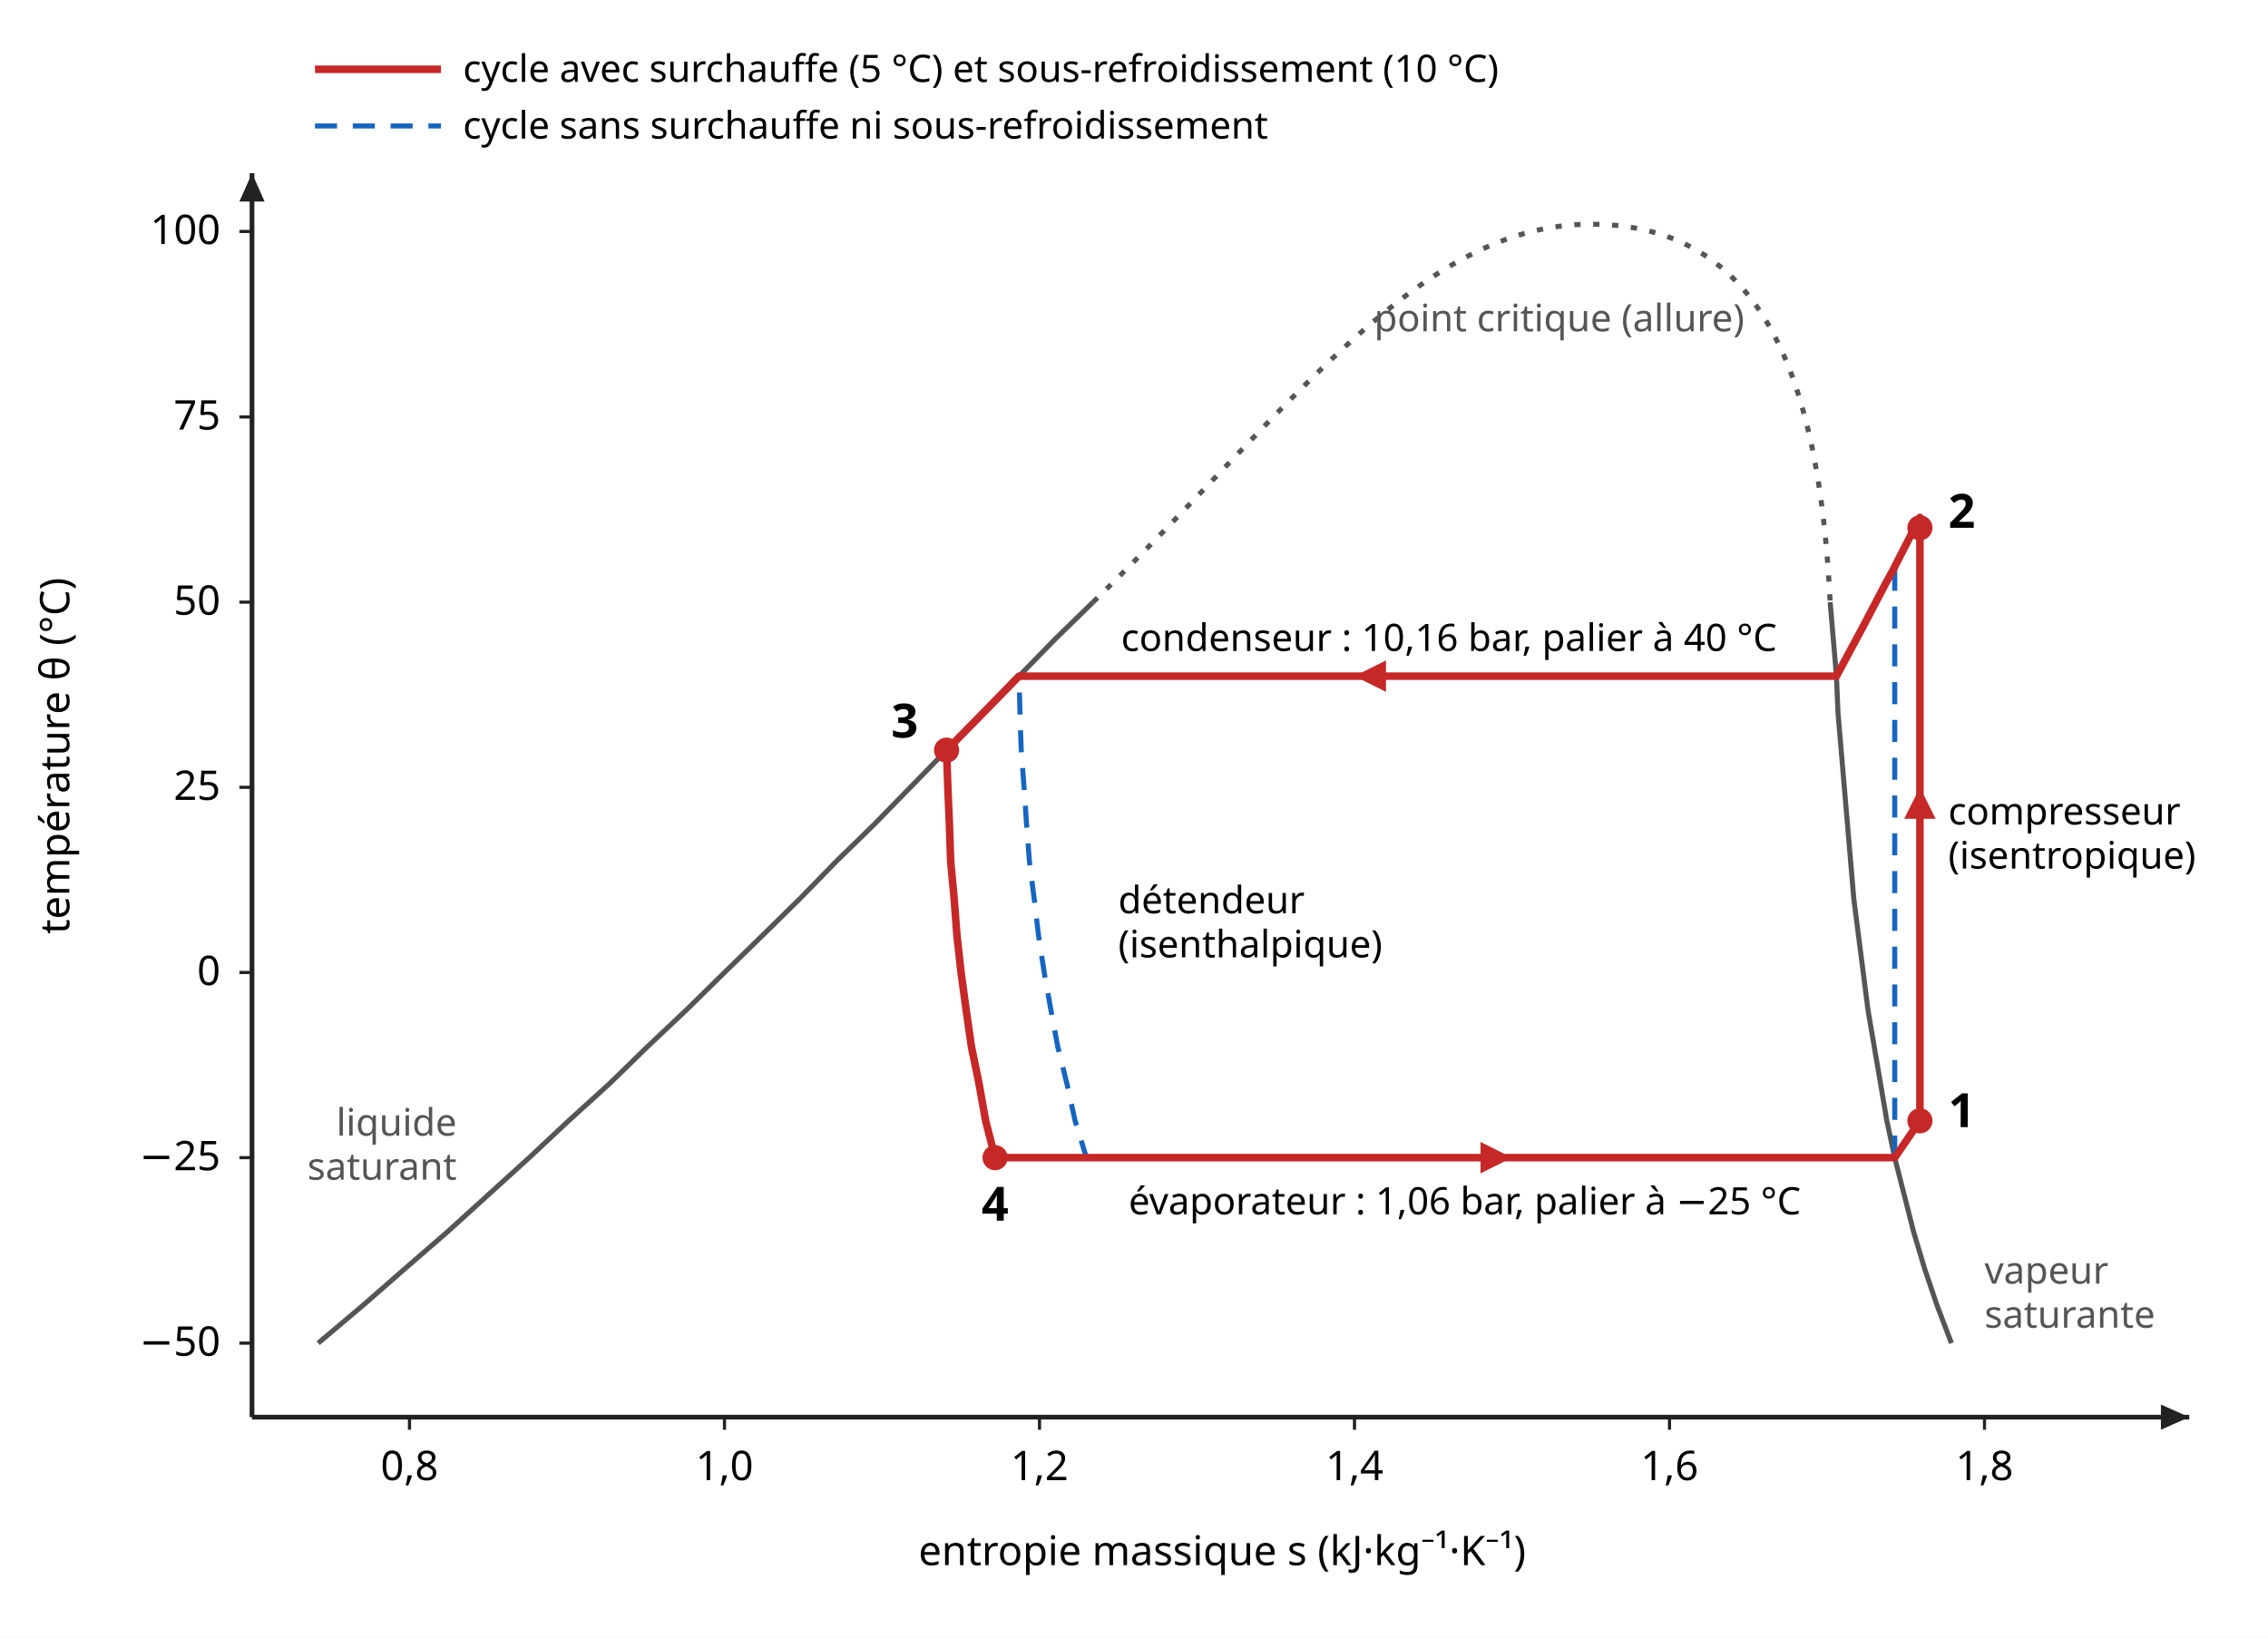
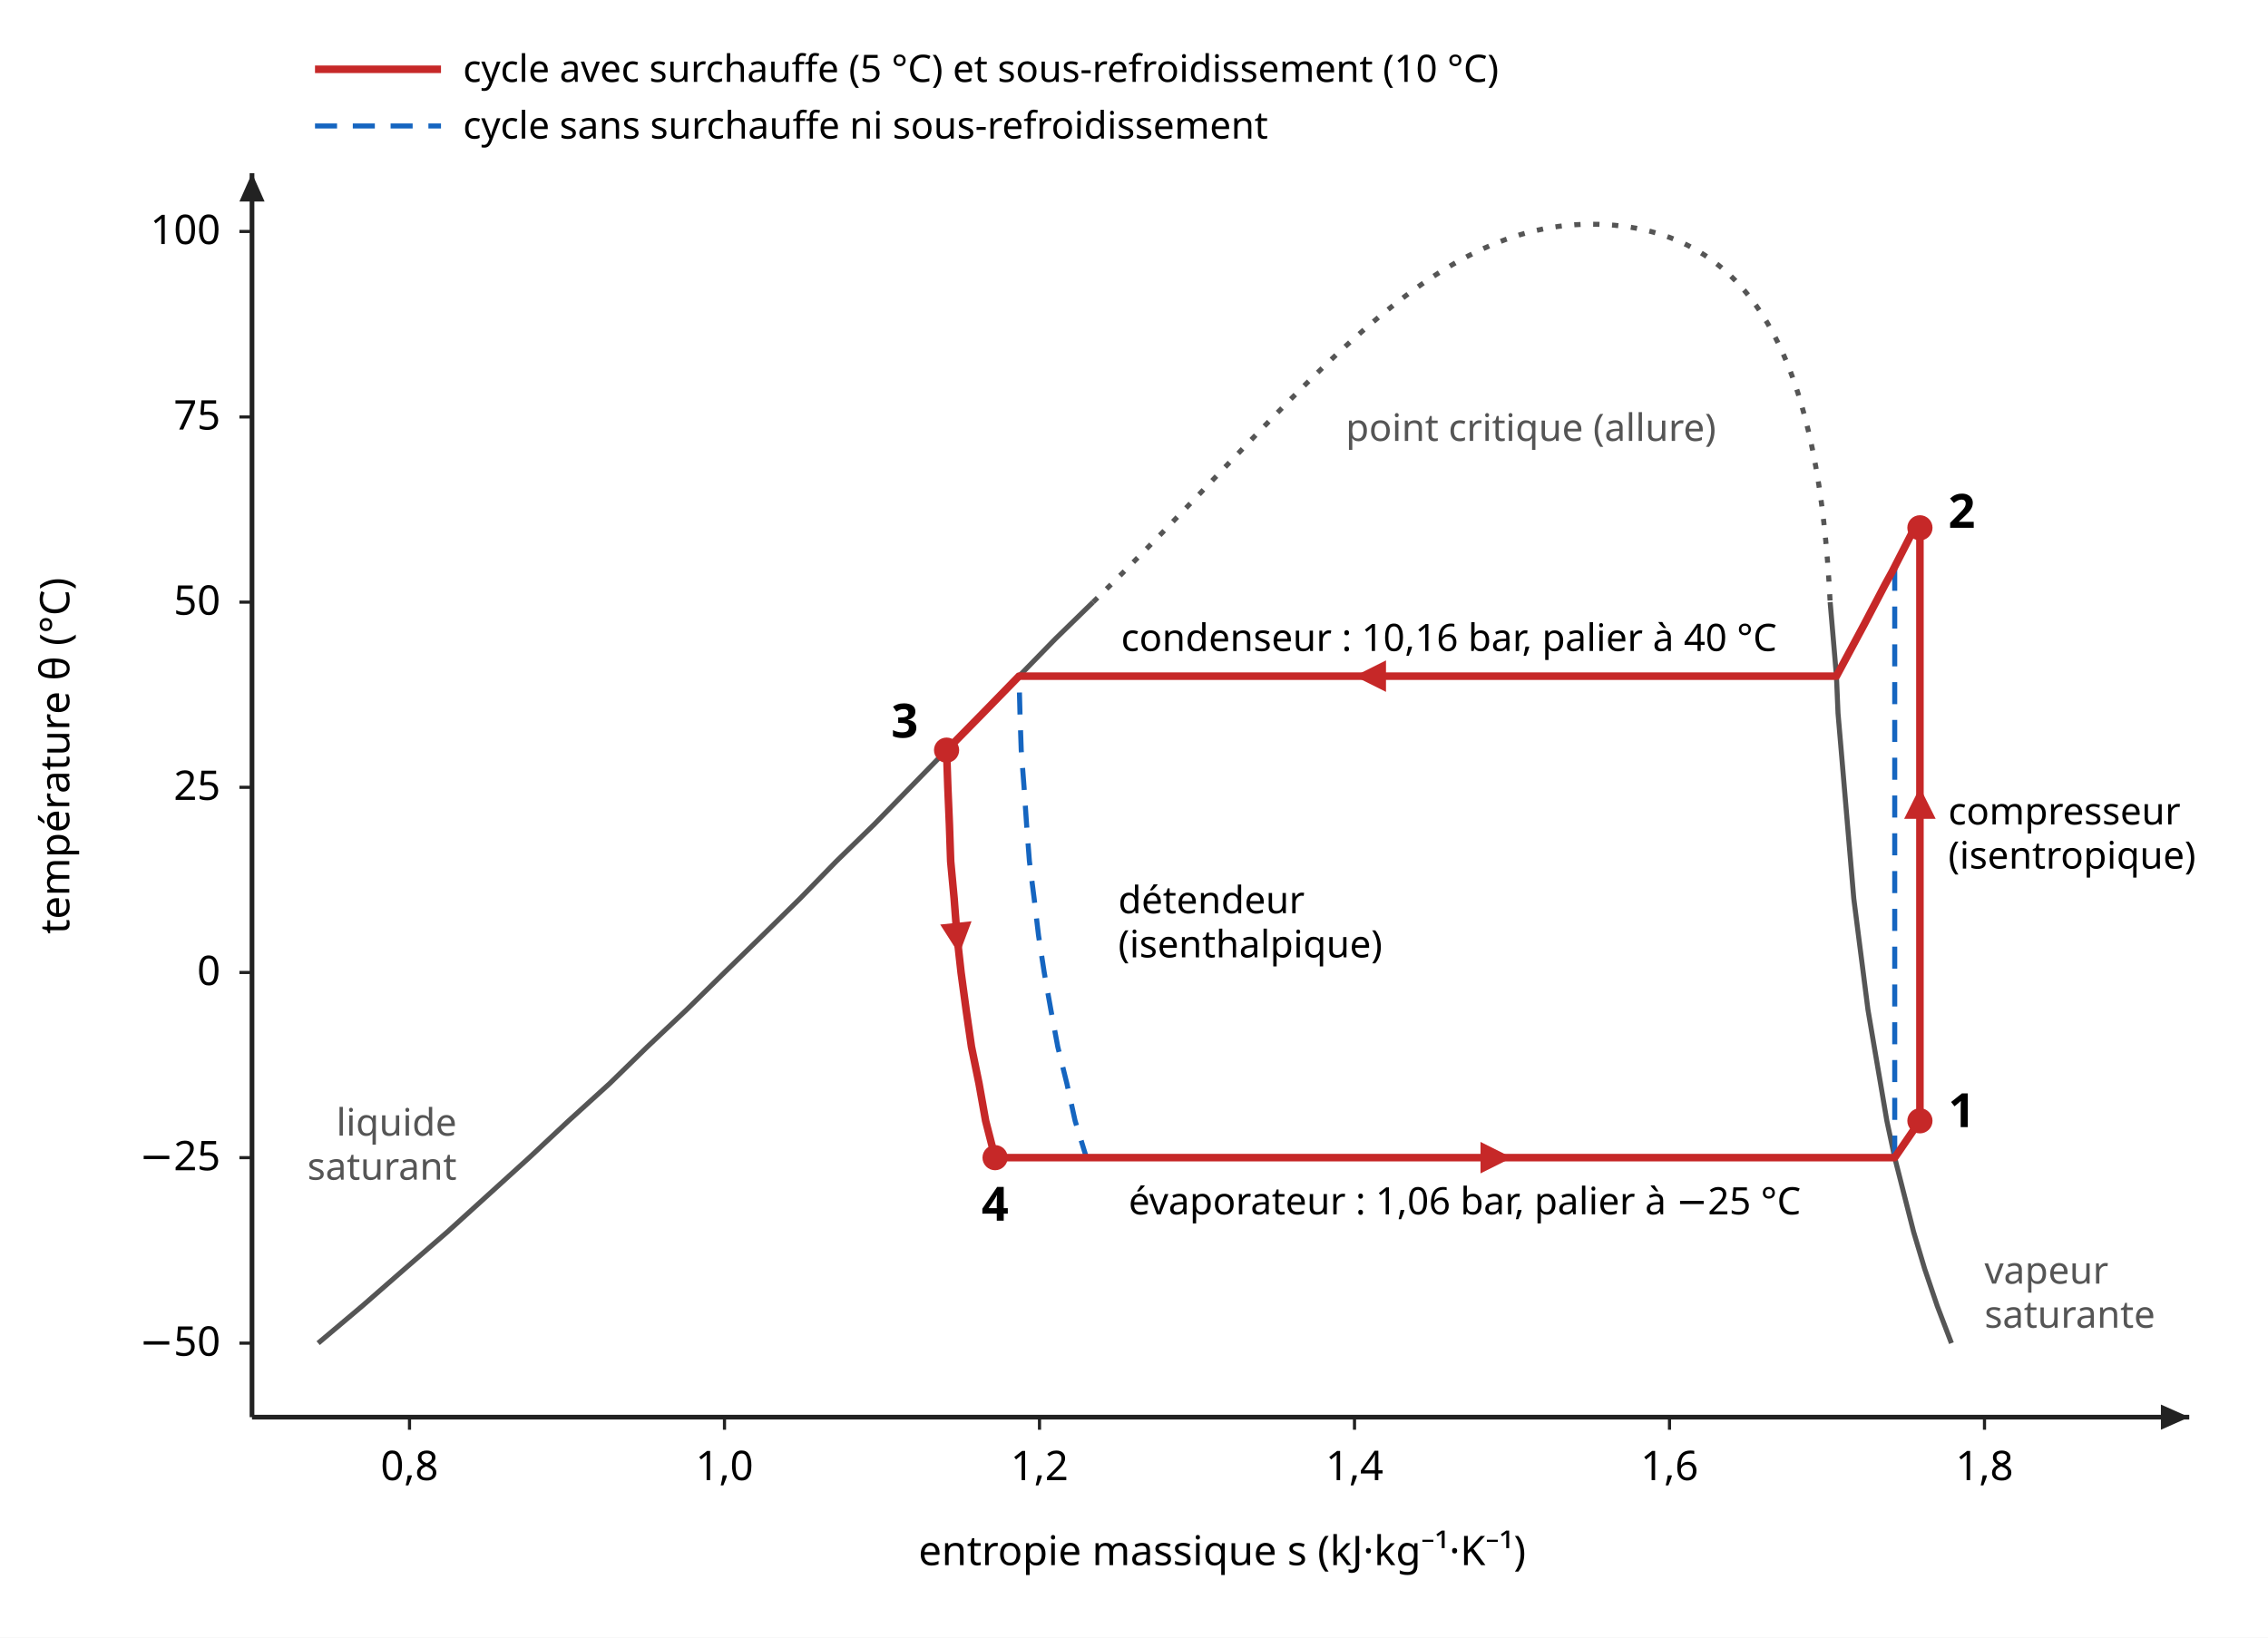
<svg xmlns="http://www.w3.org/2000/svg" viewBox="0 0 720 520" font-family="sans-serif" font-size="13">
  <rect width="720" height="520" fill="#ffffff" />
  <line x1="80" y1="450" x2="695" y2="450" stroke="#222" stroke-width="1.5" />
  <line x1="80" y1="450" x2="80" y2="55" stroke="#222" stroke-width="1.5" />
  <path d="M695,450 l-9,-4 v8 z" fill="#222" />
  <path d="M80,55 l-4,9 h8 z" fill="#222" />
  <line x1="76" y1="426.5" x2="80" y2="426.5" stroke="#222" />
  <text x="70" y="430.5" text-anchor="end">−50</text>
  <line x1="76" y1="367.6" x2="80" y2="367.6" stroke="#222" />
  <text x="70" y="371.6" text-anchor="end">−25</text>
  <line x1="76" y1="308.8" x2="80" y2="308.8" stroke="#222" />
  <text x="70" y="312.8" text-anchor="end">0</text>
  <line x1="76" y1="250.0" x2="80" y2="250.0" stroke="#222" />
  <text x="70" y="254.0" text-anchor="end">25</text>
  <line x1="76" y1="191.2" x2="80" y2="191.2" stroke="#222" />
  <text x="70" y="195.2" text-anchor="end">50</text>
  <line x1="76" y1="132.4" x2="80" y2="132.4" stroke="#222" />
  <text x="70" y="136.4" text-anchor="end">75</text>
  <line x1="76" y1="73.5" x2="80" y2="73.5" stroke="#222" />
  <text x="70" y="77.5" text-anchor="end">100</text>
  <line x1="130.0" y1="450" x2="130.0" y2="454" stroke="#222" />
  <text x="130.0" y="470" text-anchor="middle">0,8</text>
  <line x1="230.0" y1="450" x2="230.0" y2="454" stroke="#222" />
  <text x="230.0" y="470" text-anchor="middle">1,0</text>
  <line x1="330.0" y1="450" x2="330.0" y2="454" stroke="#222" />
  <text x="330.0" y="470" text-anchor="middle">1,2</text>
  <line x1="430.0" y1="450" x2="430.0" y2="454" stroke="#222" />
  <text x="430.0" y="470" text-anchor="middle">1,4</text>
  <line x1="530.0" y1="450" x2="530.0" y2="454" stroke="#222" />
  <text x="530.0" y="470" text-anchor="middle">1,6</text>
  <line x1="630.0" y1="450" x2="630.0" y2="454" stroke="#222" />
  <text x="630.0" y="470" text-anchor="middle">1,8</text>
  <text x="388" y="497" text-anchor="middle">entropie massique s (kJ·kg⁻¹·K⁻¹)</text>
  <text x="22" y="240" text-anchor="middle" transform="rotate(-90 22 240)">température θ (°C)</text>
  <polyline points="101.0,426.5 115.0,414.7 128.5,402.9 142.0,391.2 155.0,379.4 168.0,367.6 180.5,355.9 193.5,344.1 205.5,332.4 218.0,320.6 230.0,308.8 242.0,297.1 254.0,285.3 265.5,273.5 277.5,261.8 289.0,250.0 300.5,238.2 312.0,226.5 323.5,214.7 335.0,202.9 347.0,191.2" fill="none" stroke="#555" stroke-width="1.6" />
  <polyline points="619.5,426.5 615.0,414.7 611.0,402.9 607.5,391.2 604.5,379.4 601.5,367.6 599.0,355.9 597.0,344.1 595.0,332.4 593.0,320.6 591.5,308.8 590.0,297.1 588.5,285.3 587.5,273.5 586.5,261.8 585.5,250.0 584.5,238.2 583.5,226.5 583.0,214.7 582.0,202.9 581.0,191.2" fill="none" stroke="#555" stroke-width="1.6" />
  <path d="M347.0,191.2 C410.0,130.0 450.0,71.2 505.0,71.2 C560.0,71.2 577.5,120.6 581.0,191.2" fill="none" stroke="#555" stroke-width="1.6" stroke-dasharray="2 4" />
-   <text x="495.0" y="105.2" text-anchor="middle" fill="#555" font-size="12">point critique (allure)</text>
+   <text x="486.0" y="140.0" text-anchor="middle" fill="#555" font-size="12">point critique (allure)</text>
  <text x="145.0" y="360.6" text-anchor="end" fill="#555" font-size="12">liquide</text>
  <text x="145.0" y="374.6" text-anchor="end" fill="#555" font-size="12">saturant</text>
  <text x="630.0" y="407.6" fill="#555" font-size="12">vapeur</text>
  <text x="630.0" y="421.6" fill="#555" font-size="12">saturante</text>
  <polyline points="601.5,367.6 601.5,179.8 601.5,179.8 600.0,182.8 598.4,185.8 596.9,188.7 595.3,191.6 593.8,194.6 592.2,197.5 590.7,200.4 589.2,203.3 587.6,206.1 586.1,209.0 584.5,211.9 583.0,214.7 323.5,214.7 323.8,226.5 324.2,238.2 325.1,250.0 325.9,261.8 326.8,273.5 328.3,285.3 329.7,297.1 331.5,308.8 333.6,320.6 335.8,332.4 338.7,344.1 341.3,355.9 344.9,367.6 601.5,367.6" fill="none" stroke="#1565c0" stroke-width="1.6" stroke-dasharray="7 5" />
-   <polyline points="609.5,355.9 609.5,167.6 609.5,164.3 607.3,168.6 605.1,172.9 602.9,177.2 600.7,181.5 598.4,185.7 596.2,189.9 594.0,194.1 591.8,198.3 589.6,202.4 587.4,206.5 585.2,210.6 583.0,214.7 323.5,214.7 312.0,226.5 300.5,238.2 300.9,250.0 301.4,261.8 301.8,273.5 302.9,285.3 303.8,297.1 305.1,308.8 306.7,320.6 308.4,332.4 310.8,344.1 312.9,355.9 315.9,367.6 601.5,367.6 609.5,355.9" fill="none" stroke="#c62828" stroke-width="2.4" stroke-linejoin="round" />
+   <polyline points="609.5,355.9 609.5,167.6 607.3,168.6 605.1,172.9 602.9,177.2 600.7,181.5 598.4,185.7 596.2,189.9 594.0,194.1 591.8,198.3 589.6,202.4 587.4,206.5 585.2,210.6 583.0,214.7 323.5,214.7 312.0,226.5 300.5,238.2 300.9,250.0 301.4,261.8 301.8,273.5 302.9,285.3 303.8,297.1 305.1,308.8 306.7,320.6 308.4,332.4 310.8,344.1 312.9,355.9 315.9,367.6 601.5,367.6 609.5,355.9" fill="none" stroke="#c62828" stroke-width="2.4" stroke-linejoin="round" />
  <circle cx="609.5" cy="355.9" r="4" fill="#c62828" />
  <text x="618.5" y="357.9" text-anchor="start" font-weight="bold" font-size="15">1</text>
  <circle cx="609.5" cy="167.6" r="4" fill="#c62828" />
  <text x="618.5" y="167.6" text-anchor="start" font-weight="bold" font-size="15">2</text>
  <circle cx="300.5" cy="238.2" r="4" fill="#c62828" />
  <text x="291.5" y="234.2" text-anchor="end" font-weight="bold" font-size="15">3</text>
  <circle cx="315.9" cy="367.6" r="4" fill="#c62828" />
  <text x="315.9" y="387.6" text-anchor="middle" font-weight="bold" font-size="15">4</text>
  <path d="M0,0 l-10,-5 v10 z" fill="#c62828" transform="translate(609.5,250.0) rotate(-90)" />
  <path d="M0,0 l-10,-5 v10 z" fill="#c62828" transform="translate(430.0,214.7) rotate(180)" />
  <path d="M0,0 l-10,-5 v10 z" fill="#c62828" transform="translate(480.0,367.6) rotate(0)" />
+   <path d="M0,0 l-10,-5 v10 z" fill="#c62828" transform="translate(304.5,303.0) rotate(84)" />
  <text x="460.0" y="206.7" text-anchor="middle" font-size="12">condenseur : 10,16 bar, palier à 40 °C</text>
  <text x="465.0" y="385.6" text-anchor="middle" font-size="12">évaporateur : 1,06 bar, palier à −25 °C</text>
  <text x="618.5" y="261.8" font-size="12">compresseur</text>
  <text x="618.5" y="275.8" font-size="12">(isentropique)</text>
  <text x="355.0" y="290.0" font-size="12">détendeur</text>
  <text x="355.0" y="304.0" font-size="12">(isenthalpique)</text>
  <line x1="100" y1="22" x2="140" y2="22" stroke="#c62828" stroke-width="2.4" />
  <text x="147" y="26" font-size="12">cycle avec surchauffe (5 °C) et sous-refroidissement (10 °C)</text>
  <line x1="100" y1="40" x2="140" y2="40" stroke="#1565c0" stroke-width="1.6" stroke-dasharray="7 5" />
  <text x="147" y="44" font-size="12">cycle sans surchauffe ni sous-refroidissement</text>
</svg>
